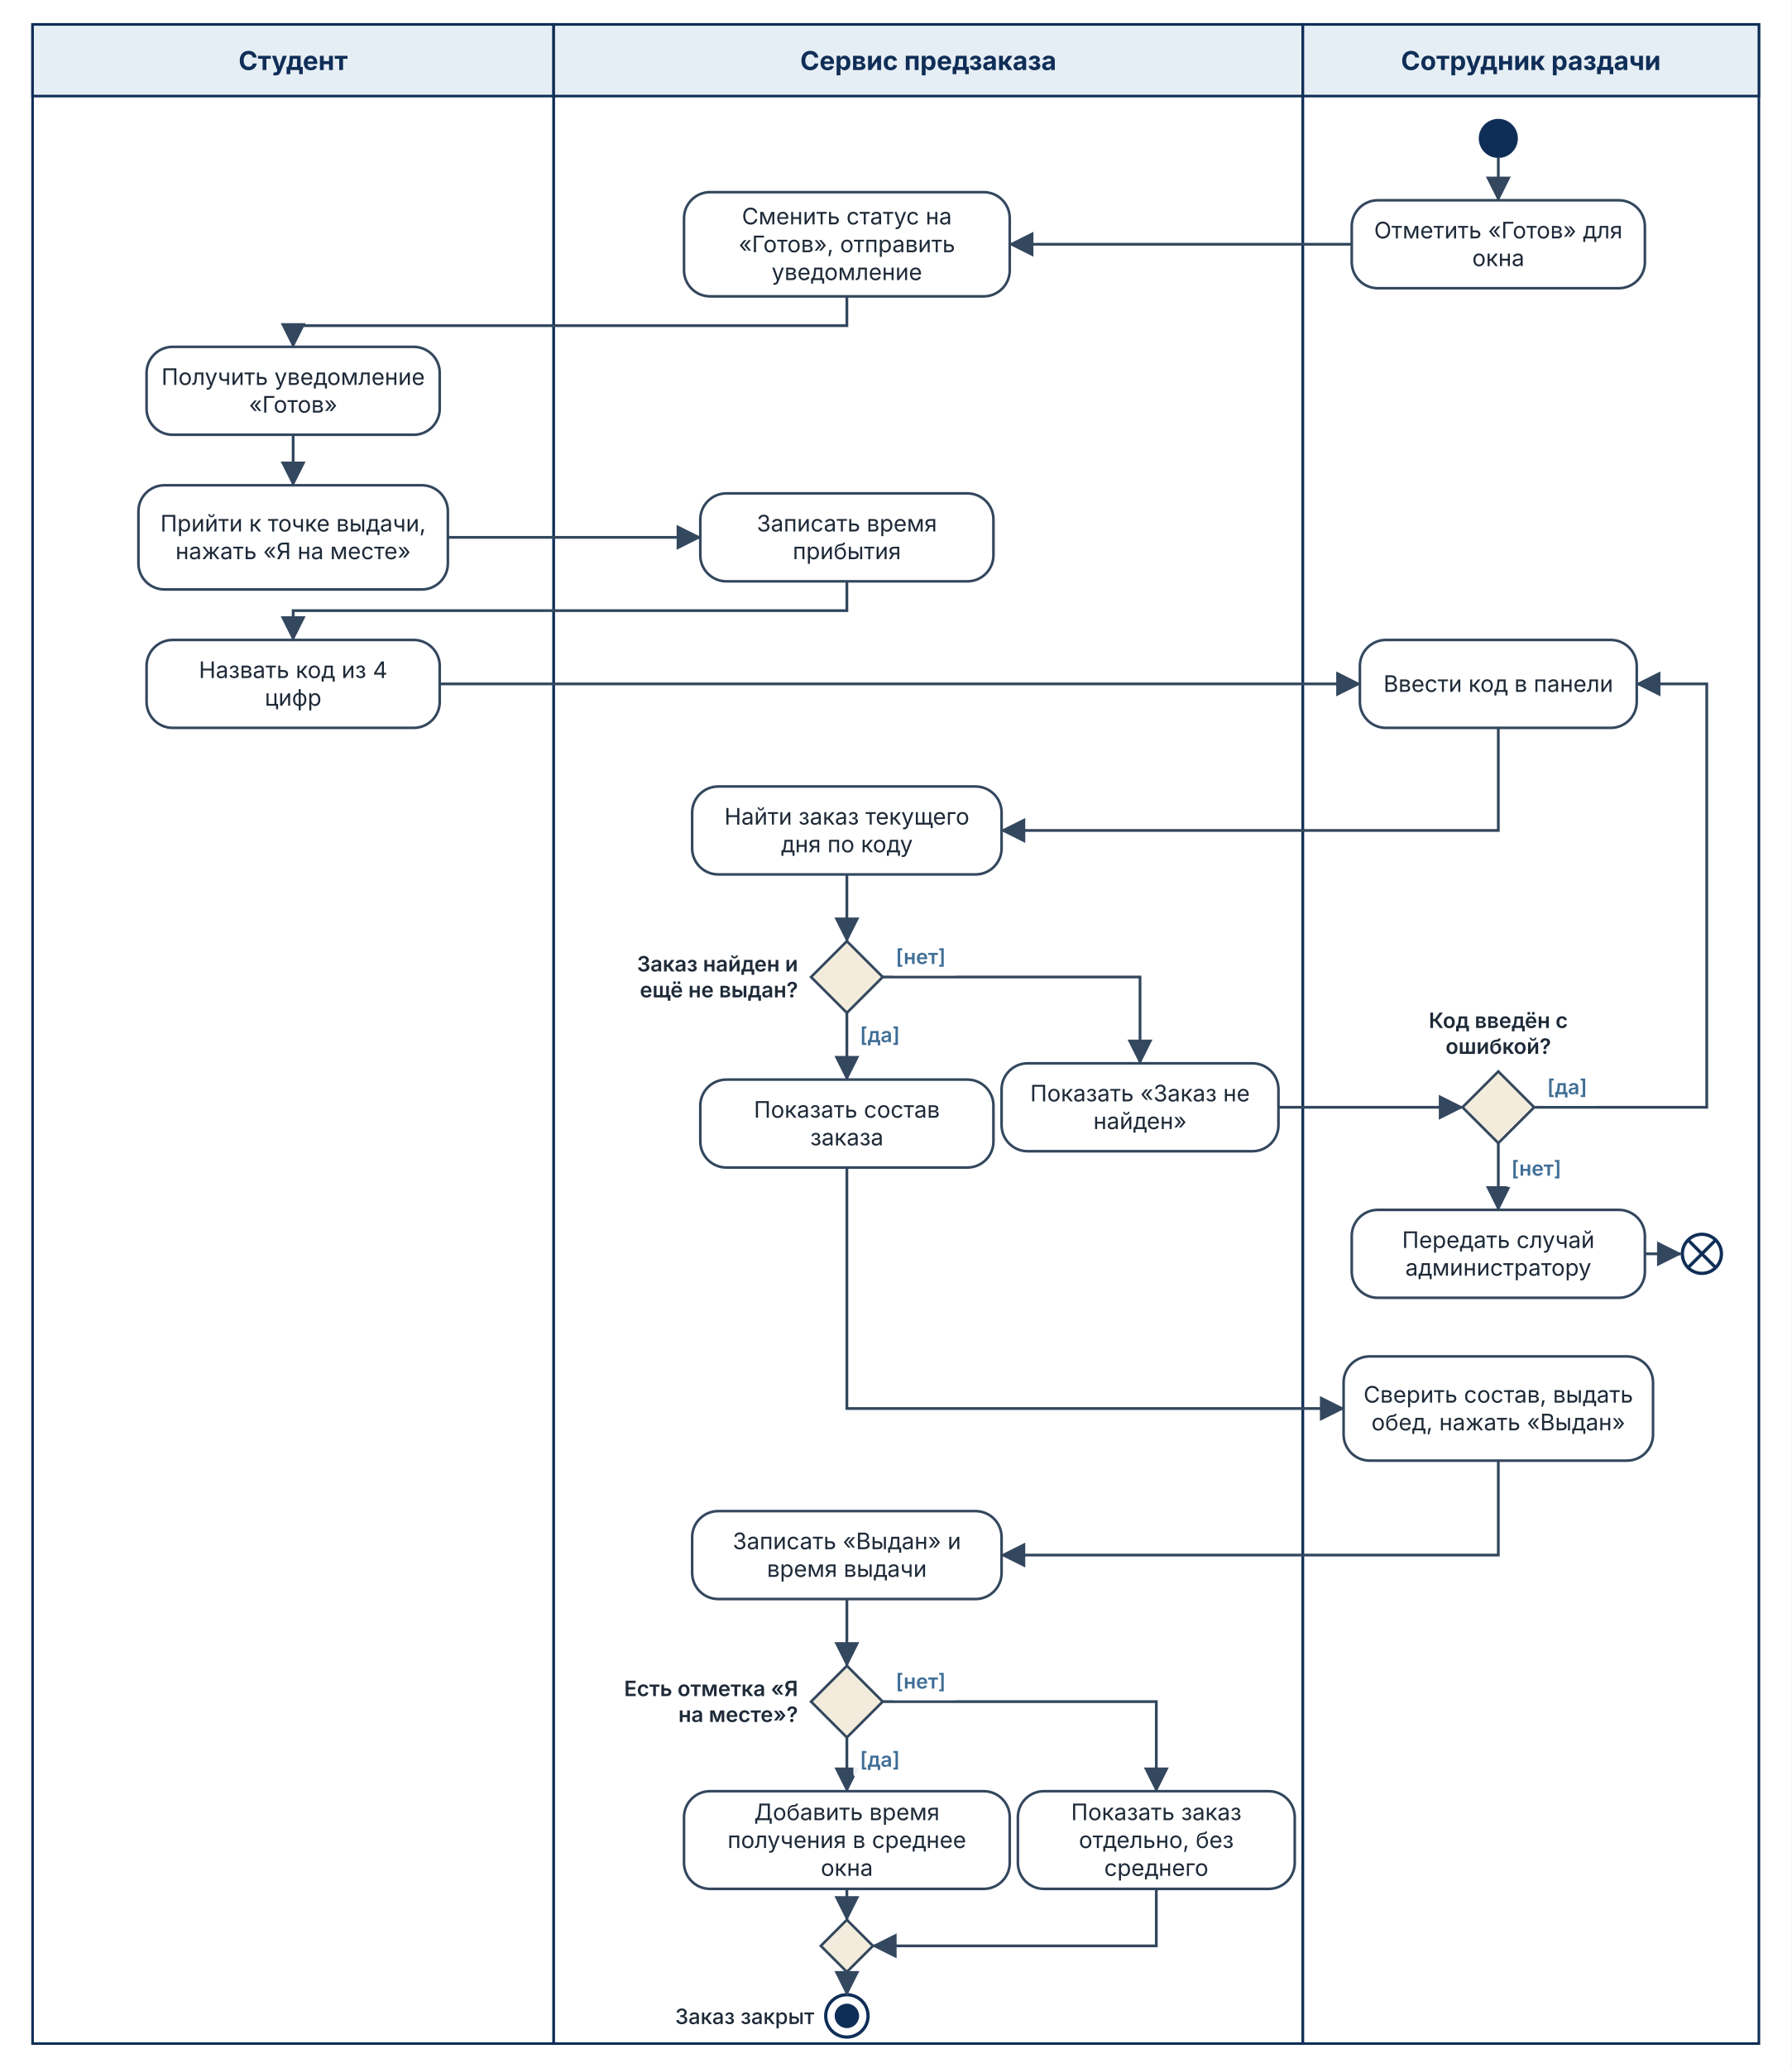
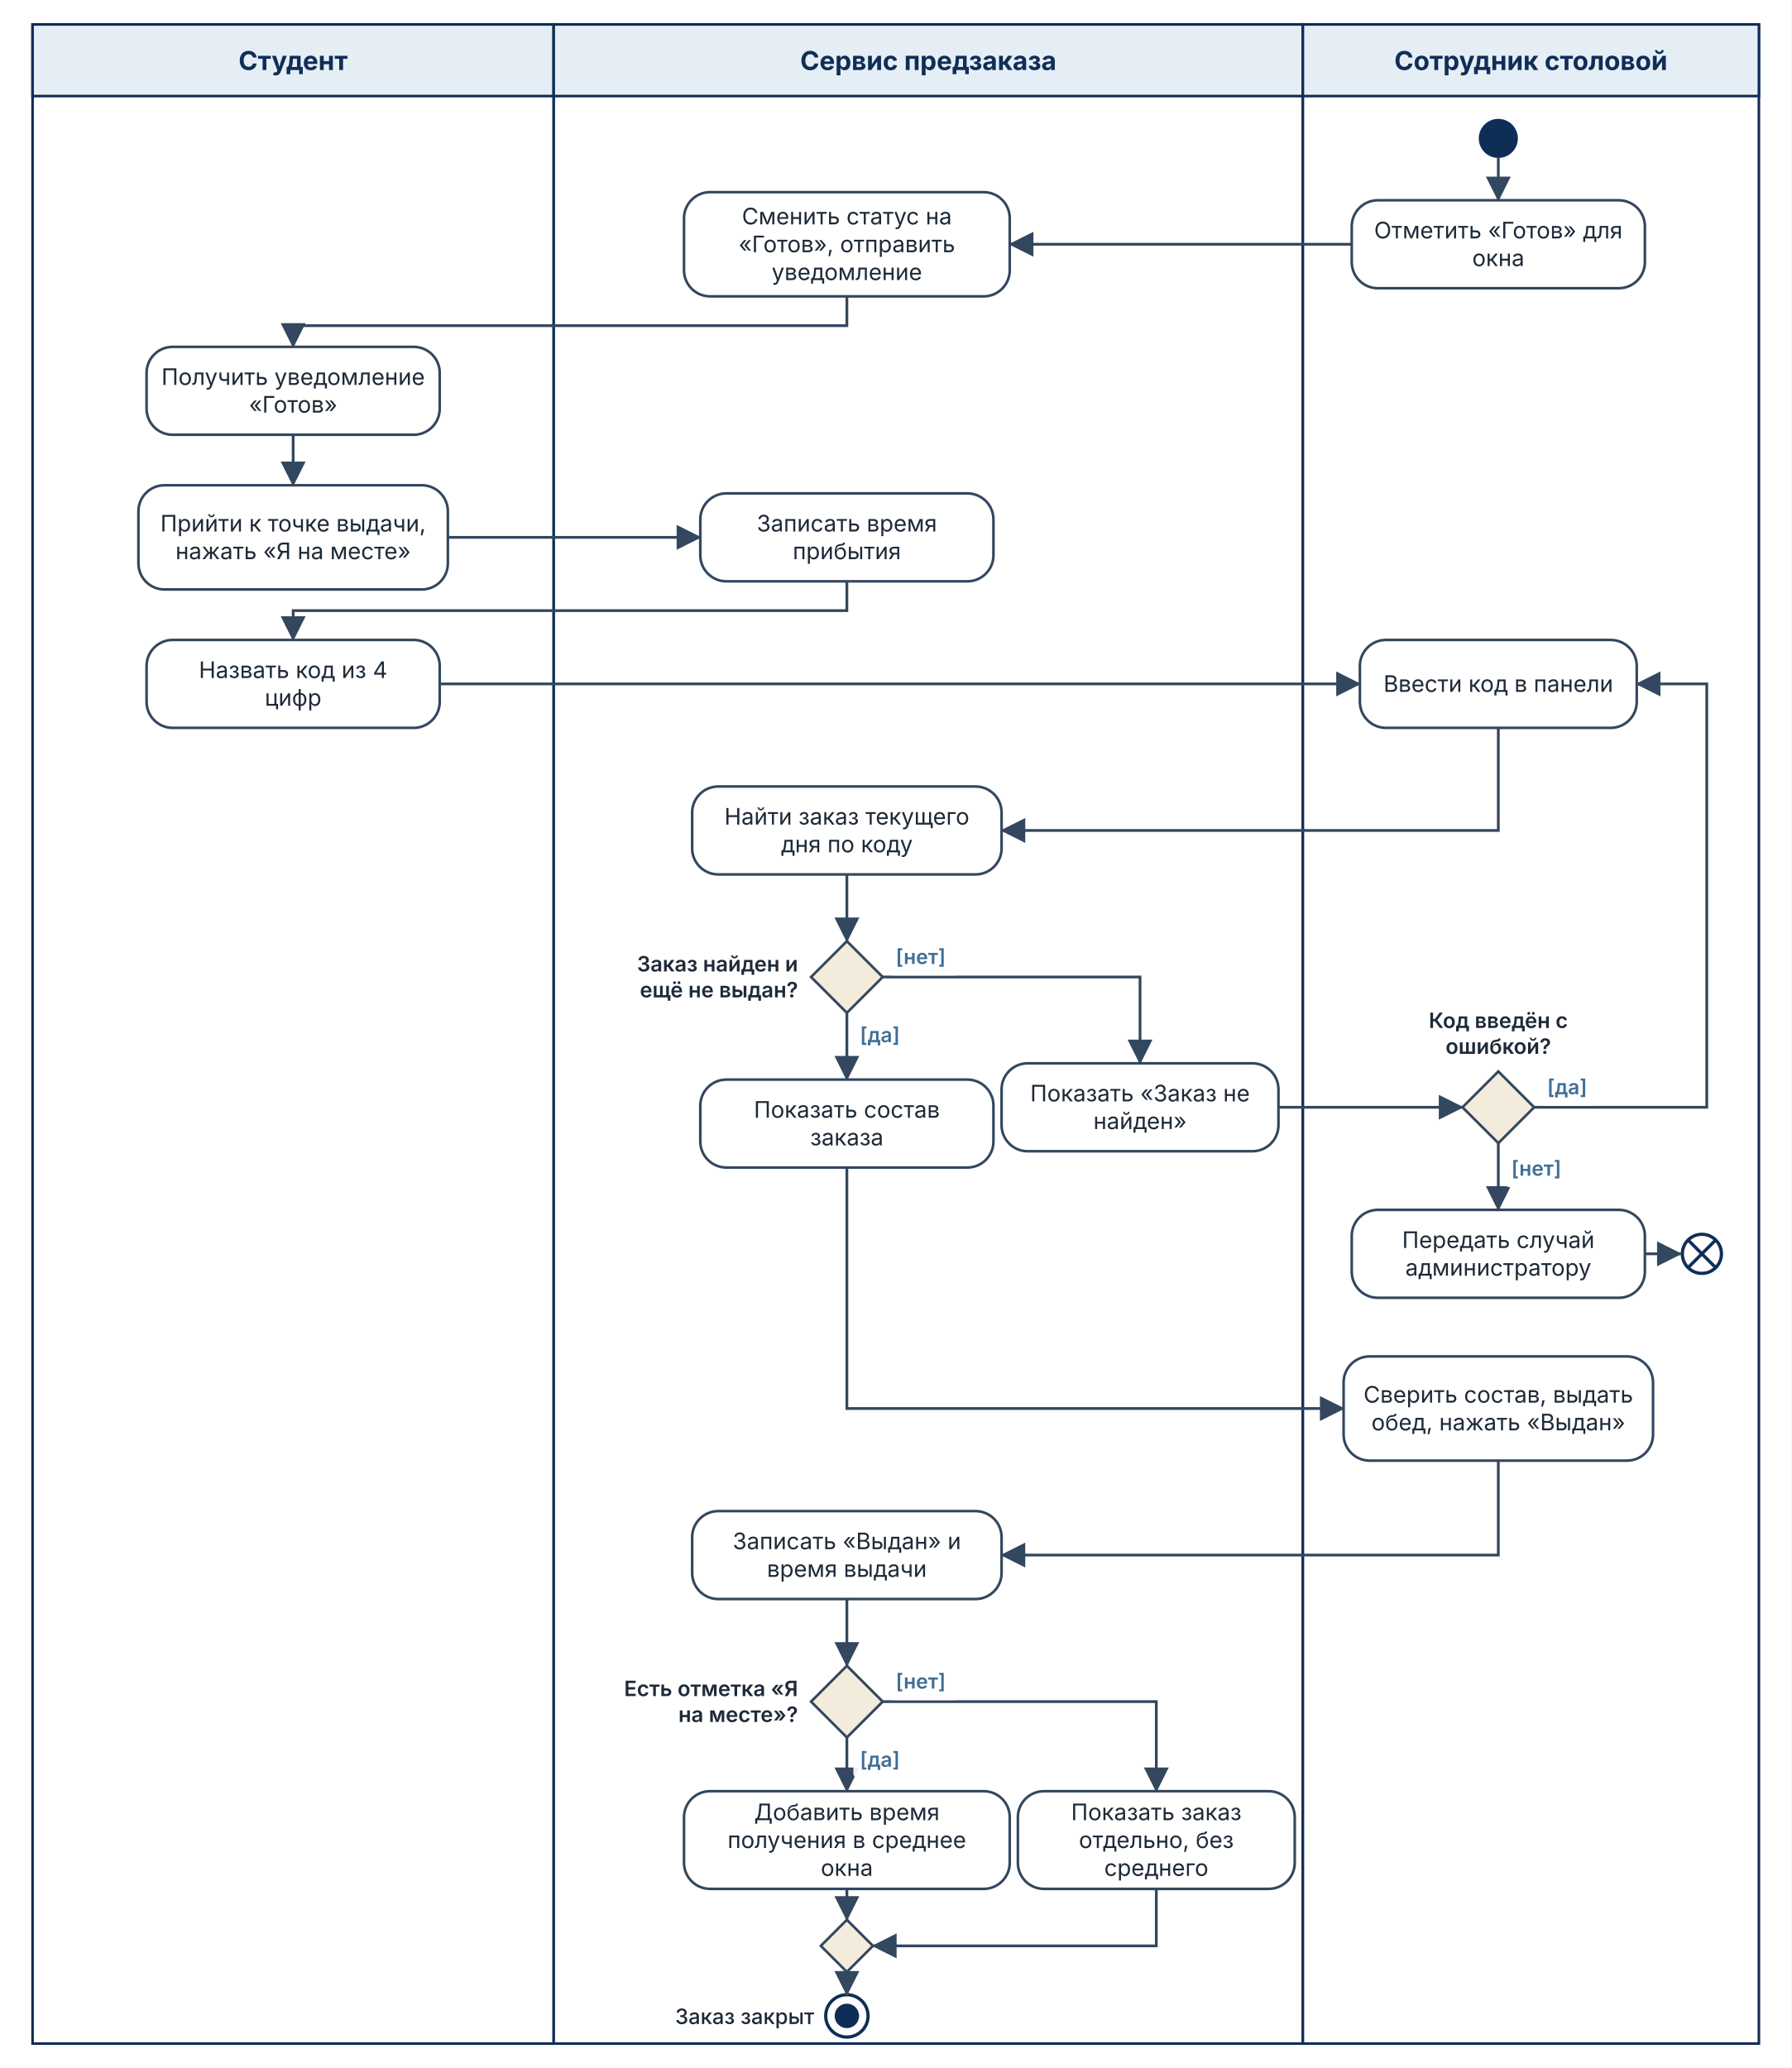
<svg xmlns="http://www.w3.org/2000/svg" width="1100" height="1270" viewBox="0 0 1100 1270" font-family="Inter, 'DejaVu Sans', Arial, sans-serif">
  <defs>
    <marker id="fill" viewBox="0 0 10 10" refX="9.5" refY="5" markerWidth="9" markerHeight="9" orient="auto-start-reverse">
      <path d="M0,0 L10,5 L0,10 z" fill="#33475E" />
    </marker>
    <marker id="open" viewBox="0 0 12 12" refX="11" refY="6" markerWidth="11" markerHeight="11" orient="auto-start-reverse">
      <path d="M1,1 L11,6 L1,11 z" fill="#fff" stroke="#6B7785" stroke-width="1.3" />
    </marker>
    <marker id="vee" viewBox="0 0 12 12" refX="11" refY="6" markerWidth="12" markerHeight="12" orient="auto-start-reverse">
      <path d="M1,1 L11,6 L1,11" fill="none" stroke="#33475E" stroke-width="1.5" />
    </marker>
    <marker id="tri" viewBox="0 0 14 14" refX="13" refY="7" markerWidth="15" markerHeight="15" orient="auto-start-reverse">
      <path d="M1,1 L13,7 L1,13 z" fill="#fff" stroke="#33475E" stroke-width="1.4" />
    </marker>
    <marker id="ocirc" viewBox="0 0 10 10" refX="5" refY="5" markerWidth="8" markerHeight="8">
      <circle cx="5" cy="5" r="3.6" fill="#fff" stroke="#6B7785" stroke-width="1.3" />
    </marker>
    <marker id="diamond" viewBox="0 0 16 10" refX="1" refY="5" markerWidth="16" markerHeight="10" orient="auto-start-reverse">
      <path d="M1,5 L8,1 L15,5 L8,9 z" fill="#0F2E57" />
    </marker>
    <marker id="odiamond" viewBox="0 0 16 10" refX="1" refY="5" markerWidth="16" markerHeight="10" orient="auto-start-reverse">
      <path d="M1,5 L8,1 L15,5 L8,9 z" fill="#fff" stroke="#33475E" stroke-width="1.2" />
    </marker>
    <marker id="crow" viewBox="0 0 16 16" refX="15" refY="8" markerWidth="16" markerHeight="16" orient="auto-start-reverse">
      <path d="M15,1 L3,8 L15,15 M3,1 L3,15" fill="none" stroke="#33475E" stroke-width="1.5" />
    </marker>
    <marker id="one" viewBox="0 0 16 16" refX="15" refY="8" markerWidth="16" markerHeight="16" orient="auto-start-reverse">
      <path d="M9,1 L9,15 M5,1 L5,15" fill="none" stroke="#33475E" stroke-width="1.5" />
    </marker>
  </defs>
  <rect width="100%" height="100%" fill="#FFFFFF" />
  <rect x="20.0" y="15.0" width="320.0" height="1240.0" rx="0" fill="#FFFFFF" stroke="#0F2E57" stroke-width="1.6" />
  <rect x="20.0" y="15.0" width="320.0" height="44.0" rx="0" fill="#E6EEF5" stroke="#0F2E57" stroke-width="1.6" />
  <text x="180.0" y="43.0" font-size="16" text-anchor="middle" font-weight="700" fill="#0F2E57">Студент</text>
  <rect x="340.0" y="15.0" width="460.0" height="1240.0" rx="0" fill="#FFFFFF" stroke="#0F2E57" stroke-width="1.6" />
  <rect x="340.0" y="15.0" width="460.0" height="44.0" rx="0" fill="#E6EEF5" stroke="#0F2E57" stroke-width="1.6" />
  <text x="570.0" y="43.0" font-size="16" text-anchor="middle" font-weight="700" fill="#0F2E57">Сервис предзаказа</text>
  <rect x="800.0" y="15.0" width="280.0" height="1240.0" rx="0" fill="#FFFFFF" stroke="#0F2E57" stroke-width="1.6" />
  <rect x="800.0" y="15.0" width="280.0" height="44.0" rx="0" fill="#E6EEF5" stroke="#0F2E57" stroke-width="1.6" />
-   <text x="940.0" y="43.0" font-size="16" text-anchor="middle" font-weight="700" fill="#0F2E57">Сотрудник раздачи</text>
+   <text x="940.0" y="43.0" font-size="16" text-anchor="middle" font-weight="700" fill="#0F2E57">Сотрудник столовой</text>
  <circle cx="920" cy="85" r="12" fill="#0F2E57" />
  <rect x="830.0" y="123.0" width="180.0" height="54.0" rx="16" fill="#FFFFFF" stroke="#33475E" stroke-width="1.6" />
  <text x="920.0" y="146.4" font-size="14" text-anchor="middle" font-weight="400" fill="#1E2A38">Отметить «Готов» для</text>
  <text x="920.0" y="163.4" font-size="14" text-anchor="middle" font-weight="400" fill="#1E2A38">окна</text>
  <rect x="420.0" y="118.0" width="200.0" height="64.0" rx="16" fill="#FFFFFF" stroke="#33475E" stroke-width="1.6" />
  <text x="520.0" y="137.8" font-size="14" text-anchor="middle" font-weight="400" fill="#1E2A38">Сменить статус на</text>
  <text x="520.0" y="154.9" font-size="14" text-anchor="middle" font-weight="400" fill="#1E2A38">«Готов», отправить</text>
  <text x="520.0" y="172.0" font-size="14" text-anchor="middle" font-weight="400" fill="#1E2A38">уведомление</text>
  <rect x="90.0" y="213.0" width="180.0" height="54.0" rx="16" fill="#FFFFFF" stroke="#33475E" stroke-width="1.6" />
  <text x="180.0" y="236.4" font-size="14" text-anchor="middle" font-weight="400" fill="#1E2A38">Получить уведомление</text>
  <text x="180.0" y="253.4" font-size="14" text-anchor="middle" font-weight="400" fill="#1E2A38">«Готов»</text>
  <rect x="85.0" y="298.0" width="190.0" height="64.0" rx="16" fill="#FFFFFF" stroke="#33475E" stroke-width="1.6" />
  <text x="180.0" y="326.4" font-size="14" text-anchor="middle" font-weight="400" fill="#1E2A38">Прийти к точке выдачи,</text>
  <text x="180.0" y="343.4" font-size="14" text-anchor="middle" font-weight="400" fill="#1E2A38">нажать «Я на месте»</text>
  <rect x="430.0" y="303.0" width="180.0" height="54.0" rx="16" fill="#FFFFFF" stroke="#33475E" stroke-width="1.6" />
  <text x="520.0" y="326.4" font-size="14" text-anchor="middle" font-weight="400" fill="#1E2A38">Записать время</text>
  <text x="520.0" y="343.4" font-size="14" text-anchor="middle" font-weight="400" fill="#1E2A38">прибытия</text>
  <rect x="90.0" y="393.0" width="180.0" height="54.0" rx="16" fill="#FFFFFF" stroke="#33475E" stroke-width="1.6" />
  <text x="180.0" y="416.4" font-size="14" text-anchor="middle" font-weight="400" fill="#1E2A38">Назвать код из 4</text>
  <text x="180.0" y="433.4" font-size="14" text-anchor="middle" font-weight="400" fill="#1E2A38">цифр</text>
  <rect x="835.0" y="393.0" width="170.0" height="54.0" rx="16" fill="#FFFFFF" stroke="#33475E" stroke-width="1.6" />
  <text x="920.0" y="424.9" font-size="14" text-anchor="middle" font-weight="400" fill="#1E2A38">Ввести код в панели</text>
  <rect x="425.0" y="483.0" width="190.0" height="54.0" rx="16" fill="#FFFFFF" stroke="#33475E" stroke-width="1.6" />
  <text x="520.0" y="506.4" font-size="14" text-anchor="middle" font-weight="400" fill="#1E2A38">Найти заказ текущего</text>
  <text x="520.0" y="523.4" font-size="14" text-anchor="middle" font-weight="400" fill="#1E2A38">дня по коду</text>
  <path d="M520,578 L542,600 L520,622 L498,600 Z" fill="#F3ECDD" stroke="#33475E" stroke-width="1.6" />
  <text x="490.0" y="596.6" font-size="13" text-anchor="end" font-weight="600" fill="#1E2A38">Заказ найден и</text>
  <text x="490.0" y="612.5" font-size="13" text-anchor="end" font-weight="600" fill="#1E2A38">ещё не выдан?</text>
  <rect x="615.0" y="653.0" width="170.0" height="54.0" rx="16" fill="#FFFFFF" stroke="#33475E" stroke-width="1.6" />
  <text x="700.0" y="676.4" font-size="14" text-anchor="middle" font-weight="400" fill="#1E2A38">Показать «Заказ не</text>
  <text x="700.0" y="693.4" font-size="14" text-anchor="middle" font-weight="400" fill="#1E2A38">найден»</text>
  <path d="M920,658 L942,680 L920,702 L898,680 Z" fill="#F3ECDD" stroke="#33475E" stroke-width="1.6" />
  <text x="920.0" y="631.3" font-size="13" text-anchor="middle" font-weight="600" fill="#1E2A38">Код введён с</text>
  <text x="920.0" y="647.2" font-size="13" text-anchor="middle" font-weight="600" fill="#1E2A38">ошибкой?</text>
  <rect x="830.0" y="743.0" width="180.0" height="54.0" rx="16" fill="#FFFFFF" stroke="#33475E" stroke-width="1.6" />
  <text x="920.0" y="766.4" font-size="14" text-anchor="middle" font-weight="400" fill="#1E2A38">Передать случай</text>
  <text x="920.0" y="783.4" font-size="14" text-anchor="middle" font-weight="400" fill="#1E2A38">администратору</text>
  <circle cx="1045" cy="770" r="12" fill="#fff" stroke="#0F2E57" stroke-width="2" />
  <path d="M1037,762 L1053,778 M1053,762 L1037,778" stroke="#0F2E57" stroke-width="2" />
  <rect x="430.0" y="663.0" width="180.0" height="54.0" rx="16" fill="#FFFFFF" stroke="#33475E" stroke-width="1.6" />
  <text x="520.0" y="686.4" font-size="14" text-anchor="middle" font-weight="400" fill="#1E2A38">Показать состав</text>
  <text x="520.0" y="703.4" font-size="14" text-anchor="middle" font-weight="400" fill="#1E2A38">заказа</text>
  <rect x="825.0" y="833.0" width="190.0" height="64.0" rx="16" fill="#FFFFFF" stroke="#33475E" stroke-width="1.6" />
  <text x="920.0" y="861.4" font-size="14" text-anchor="middle" font-weight="400" fill="#1E2A38">Сверить состав, выдать</text>
  <text x="920.0" y="878.4" font-size="14" text-anchor="middle" font-weight="400" fill="#1E2A38">обед, нажать «Выдан»</text>
  <rect x="425.0" y="928.0" width="190.0" height="54.0" rx="16" fill="#FFFFFF" stroke="#33475E" stroke-width="1.6" />
  <text x="520.0" y="951.4" font-size="14" text-anchor="middle" font-weight="400" fill="#1E2A38">Записать «Выдан» и</text>
  <text x="520.0" y="968.4" font-size="14" text-anchor="middle" font-weight="400" fill="#1E2A38">время выдачи</text>
  <path d="M520,1023 L542,1045 L520,1067 L498,1045 Z" fill="#F3ECDD" stroke="#33475E" stroke-width="1.6" />
  <text x="490.0" y="1041.6" font-size="13" text-anchor="end" font-weight="600" fill="#1E2A38">Есть отметка «Я</text>
  <text x="490.0" y="1057.5" font-size="13" text-anchor="end" font-weight="600" fill="#1E2A38">на месте»?</text>
  <rect x="420.0" y="1100.0" width="200.0" height="60.0" rx="16" fill="#FFFFFF" stroke="#33475E" stroke-width="1.6" />
  <text x="520.0" y="1117.8" font-size="14" text-anchor="middle" font-weight="400" fill="#1E2A38">Добавить время</text>
  <text x="520.0" y="1134.9" font-size="14" text-anchor="middle" font-weight="400" fill="#1E2A38">получения в среднее</text>
  <text x="520.0" y="1152.0" font-size="14" text-anchor="middle" font-weight="400" fill="#1E2A38">окна</text>
  <rect x="625.0" y="1100.0" width="170.0" height="60.0" rx="16" fill="#FFFFFF" stroke="#33475E" stroke-width="1.6" />
  <text x="710.0" y="1117.8" font-size="14" text-anchor="middle" font-weight="400" fill="#1E2A38">Показать заказ</text>
  <text x="710.0" y="1134.9" font-size="14" text-anchor="middle" font-weight="400" fill="#1E2A38">отдельно, без</text>
  <text x="710.0" y="1152.0" font-size="14" text-anchor="middle" font-weight="400" fill="#1E2A38">среднего</text>
  <path d="M520,1179 L536,1195 L520,1211 L504,1195 Z" fill="#F3ECDD" stroke="#33475E" stroke-width="1.6" />
  <circle cx="520" cy="1238" r="13" fill="#fff" stroke="#0F2E57" stroke-width="2" />
  <circle cx="520" cy="1238" r="7.5" fill="#0F2E57" />
  <text x="500.0" y="1243.0" font-size="13" text-anchor="end" font-weight="500" fill="#1E2A38">Заказ закрыт</text>
  <path d="M920.0,97.0 L920.0,123.0" fill="none" stroke="#33475E" stroke-width="1.7" marker-end="url(#fill)" />
  <path d="M830.0,150.0 L620.0,150.0" fill="none" stroke="#33475E" stroke-width="1.7" marker-end="url(#fill)" />
  <path d="M520.0,182.0 L520.0,200.0 L180.0,200.0 L180.0,213.0" fill="none" stroke="#33475E" stroke-width="1.7" marker-end="url(#fill)" />
  <path d="M180.0,267.0 L180.0,298.0" fill="none" stroke="#33475E" stroke-width="1.7" marker-end="url(#fill)" />
  <path d="M275.0,330.0 L430.0,330.0" fill="none" stroke="#33475E" stroke-width="1.7" marker-end="url(#fill)" />
  <path d="M520.0,357.0 L520.0,375.0 L180.0,375.0 L180.0,393.0" fill="none" stroke="#33475E" stroke-width="1.7" marker-end="url(#fill)" />
  <path d="M270.0,420.0 L835.0,420.0" fill="none" stroke="#33475E" stroke-width="1.7" marker-end="url(#fill)" />
  <path d="M920.0,447.0 L920.0,510.0 L615.0,510.0" fill="none" stroke="#33475E" stroke-width="1.7" marker-end="url(#fill)" />
  <path d="M520.0,537.0 L520.0,578.0" fill="none" stroke="#33475E" stroke-width="1.7" marker-end="url(#fill)" />
  <path d="M542.0,600.0 L700.0,600.0 L700.0,653.0" fill="none" stroke="#33475E" stroke-width="1.7" marker-end="url(#fill)" />
  <rect x="546.0" y="580.1" width="43.0" height="19.0" fill="#FFFFFF" fill-opacity="0.92" rx="3" />
  <text x="550.0" y="592.0" font-size="12.5" text-anchor="start" font-weight="600" fill="#3F6E96">[нет]</text>
  <path d="M785.0,680.0 L898.0,680.0" fill="none" stroke="#33475E" stroke-width="1.7" marker-end="url(#fill)" />
  <path d="M942.0,680.0 L1048.0,680.0 L1048.0,420.0 L1005.0,420.0" fill="none" stroke="#33475E" stroke-width="1.7" marker-end="url(#fill)" />
  <rect x="946.0" y="660.1" width="36.0" height="19.0" fill="#FFFFFF" fill-opacity="0.92" rx="3" />
  <text x="950.0" y="672.0" font-size="12.5" text-anchor="start" font-weight="600" fill="#3F6E96">[да]</text>
  <path d="M920.0,702.0 L920.0,743.0" fill="none" stroke="#33475E" stroke-width="1.7" marker-end="url(#fill)" />
  <rect x="924.0" y="710.1" width="43.0" height="19.0" fill="#FFFFFF" fill-opacity="0.92" rx="3" />
  <text x="928.0" y="722.0" font-size="12.5" text-anchor="start" font-weight="600" fill="#3F6E96">[нет]</text>
  <path d="M1010.0,770.0 L1032.0,770.0" fill="none" stroke="#33475E" stroke-width="1.7" marker-end="url(#fill)" />
  <path d="M520.0,622.0 L520.0,663.0" fill="none" stroke="#33475E" stroke-width="1.7" marker-end="url(#fill)" />
  <rect x="524.0" y="628.1" width="36.0" height="19.0" fill="#FFFFFF" fill-opacity="0.92" rx="3" />
  <text x="528.0" y="640.0" font-size="12.5" text-anchor="start" font-weight="600" fill="#3F6E96">[да]</text>
  <path d="M520.0,717.0 L520.0,865.0 L825.0,865.0" fill="none" stroke="#33475E" stroke-width="1.7" marker-end="url(#fill)" />
  <path d="M920.0,897.0 L920.0,955.0 L615.0,955.0" fill="none" stroke="#33475E" stroke-width="1.7" marker-end="url(#fill)" />
  <path d="M520.0,982.0 L520.0,1023.0" fill="none" stroke="#33475E" stroke-width="1.7" marker-end="url(#fill)" />
  <path d="M520.0,1067.0 L520.0,1100.0" fill="none" stroke="#33475E" stroke-width="1.7" marker-end="url(#fill)" />
  <rect x="524.0" y="1073.1" width="36.0" height="19.0" fill="#FFFFFF" fill-opacity="0.92" rx="3" />
  <text x="528.0" y="1085.0" font-size="12.5" text-anchor="start" font-weight="600" fill="#3F6E96">[да]</text>
  <path d="M542.0,1045.0 L710.0,1045.0 L710.0,1100.0" fill="none" stroke="#33475E" stroke-width="1.7" marker-end="url(#fill)" />
  <rect x="546.0" y="1025.1" width="43.0" height="19.0" fill="#FFFFFF" fill-opacity="0.92" rx="3" />
  <text x="550.0" y="1037.0" font-size="12.5" text-anchor="start" font-weight="600" fill="#3F6E96">[нет]</text>
  <path d="M520.0,1160.0 L520.0,1179.0" fill="none" stroke="#33475E" stroke-width="1.7" marker-end="url(#fill)" />
  <path d="M710.0,1160.0 L710.0,1195.0 L536.0,1195.0" fill="none" stroke="#33475E" stroke-width="1.7" marker-end="url(#fill)" />
  <path d="M520.0,1211.0 L520.0,1225.0" fill="none" stroke="#33475E" stroke-width="1.7" marker-end="url(#fill)" />
</svg>
